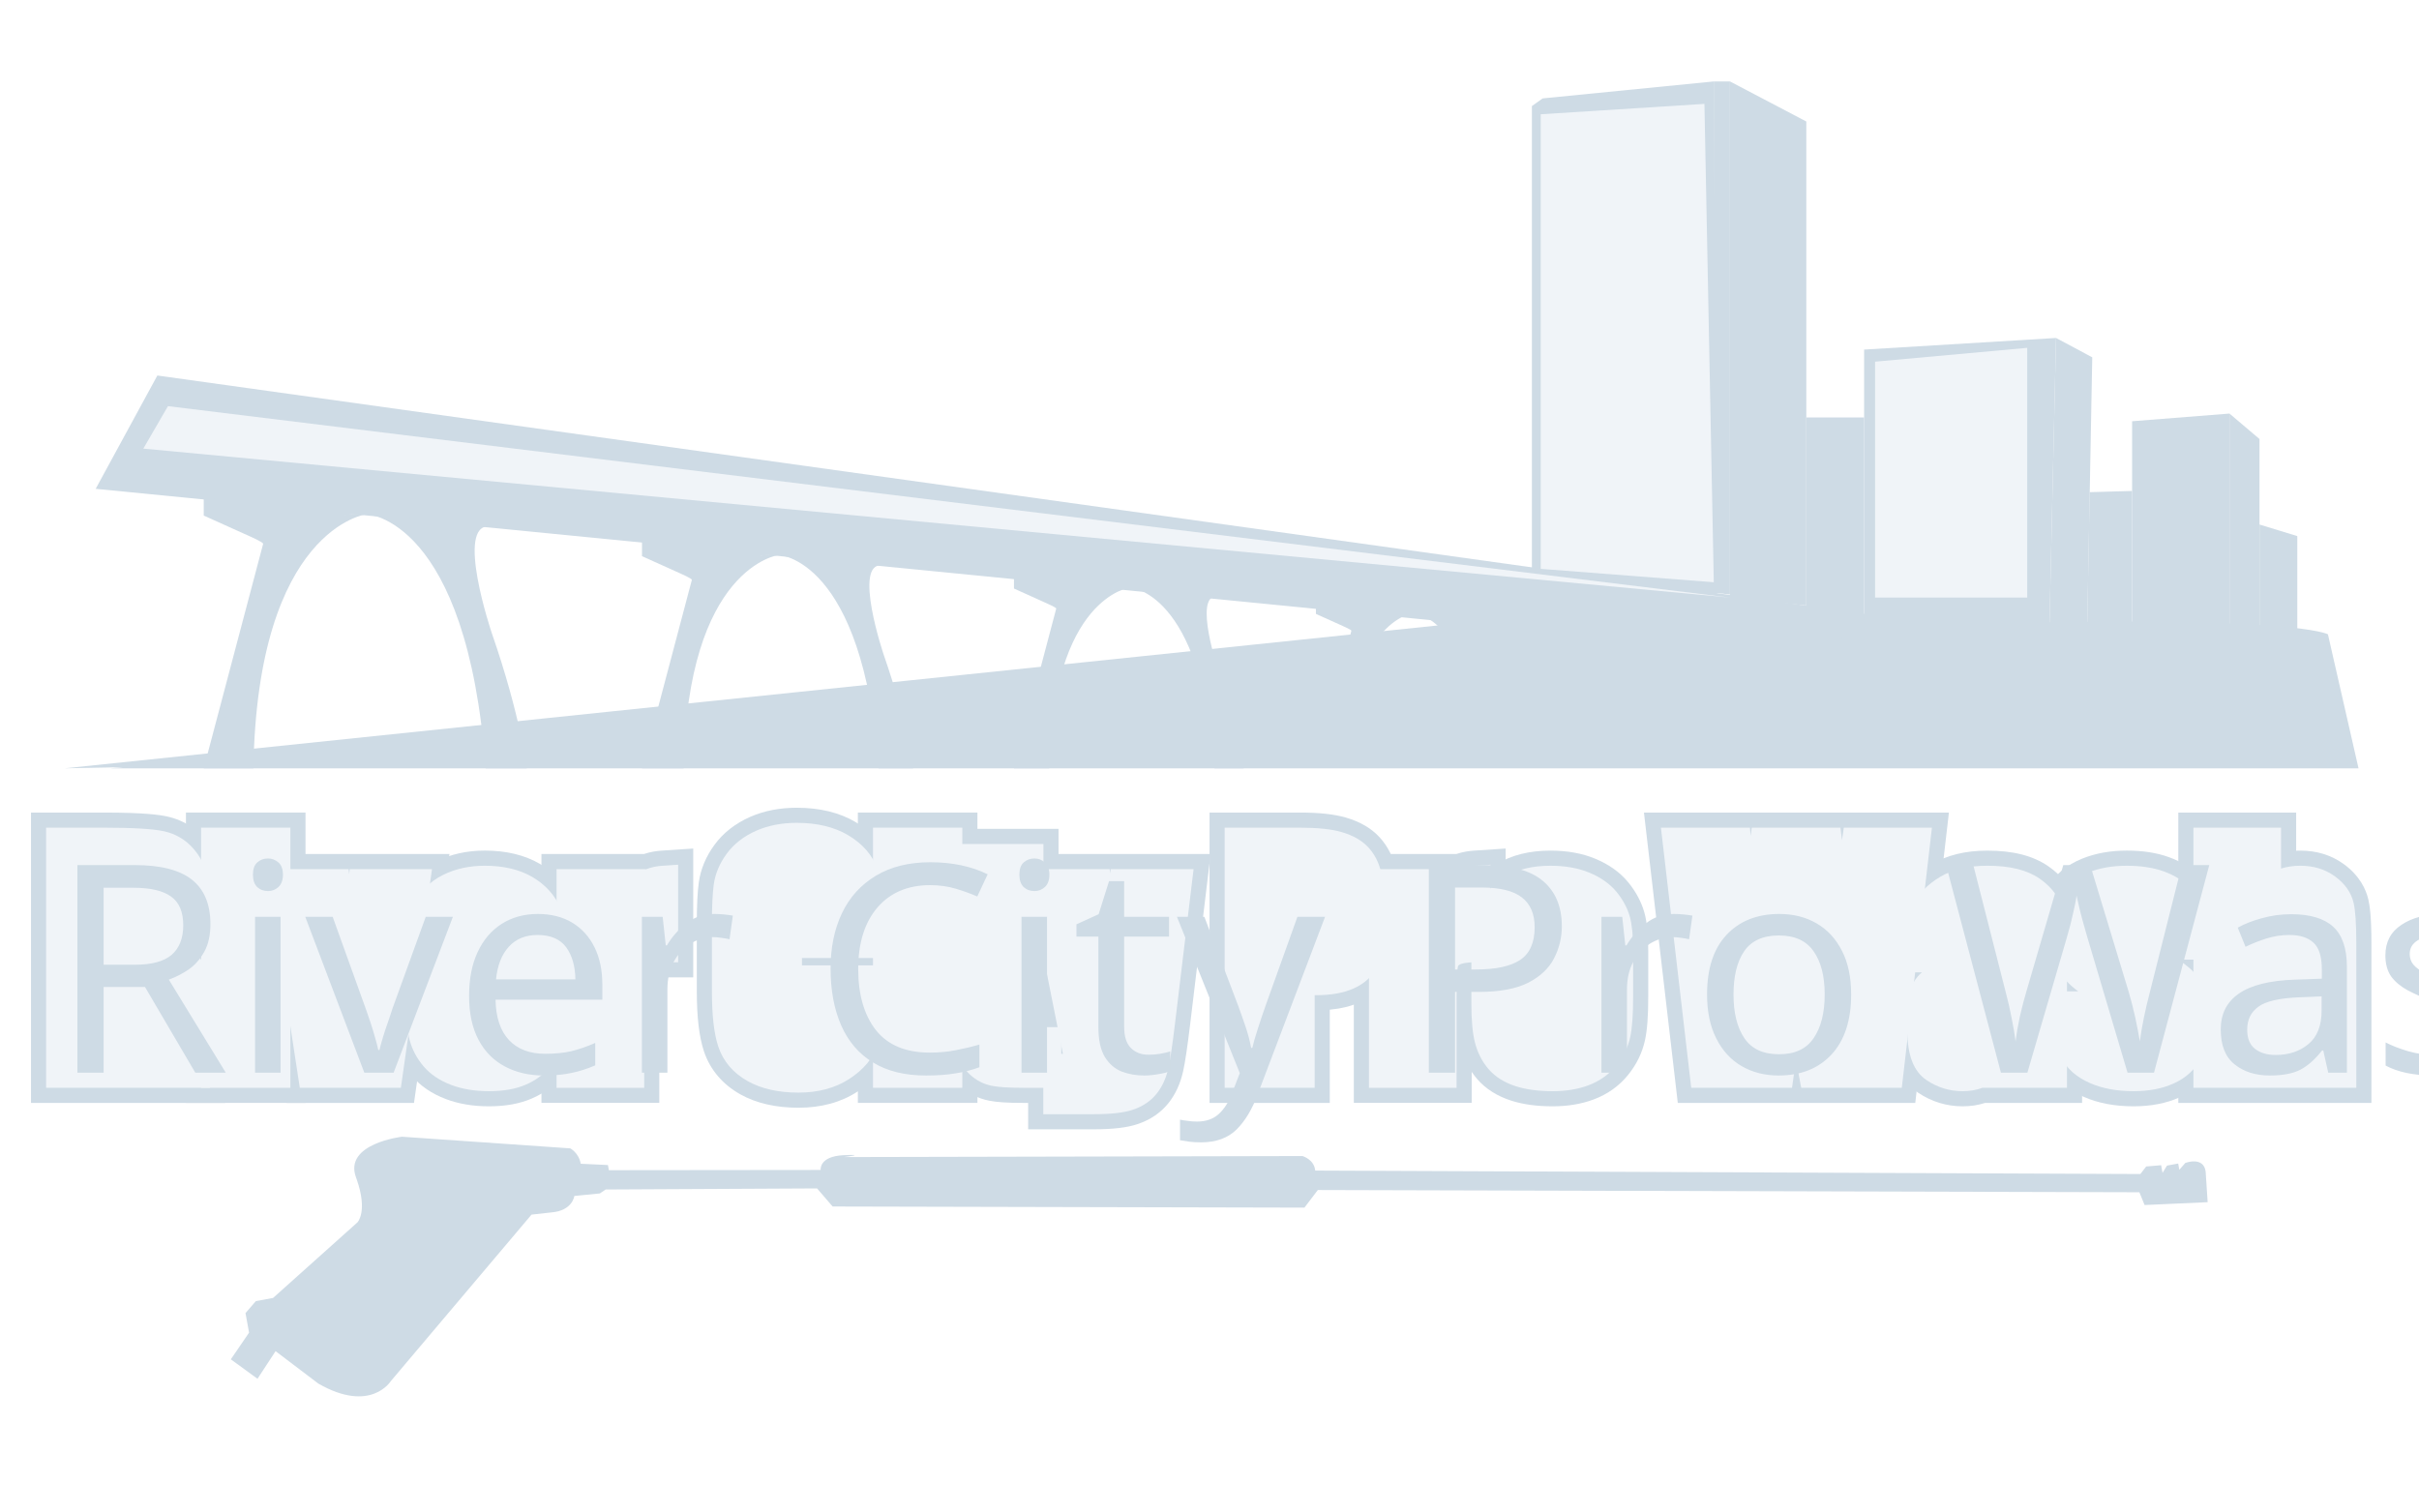
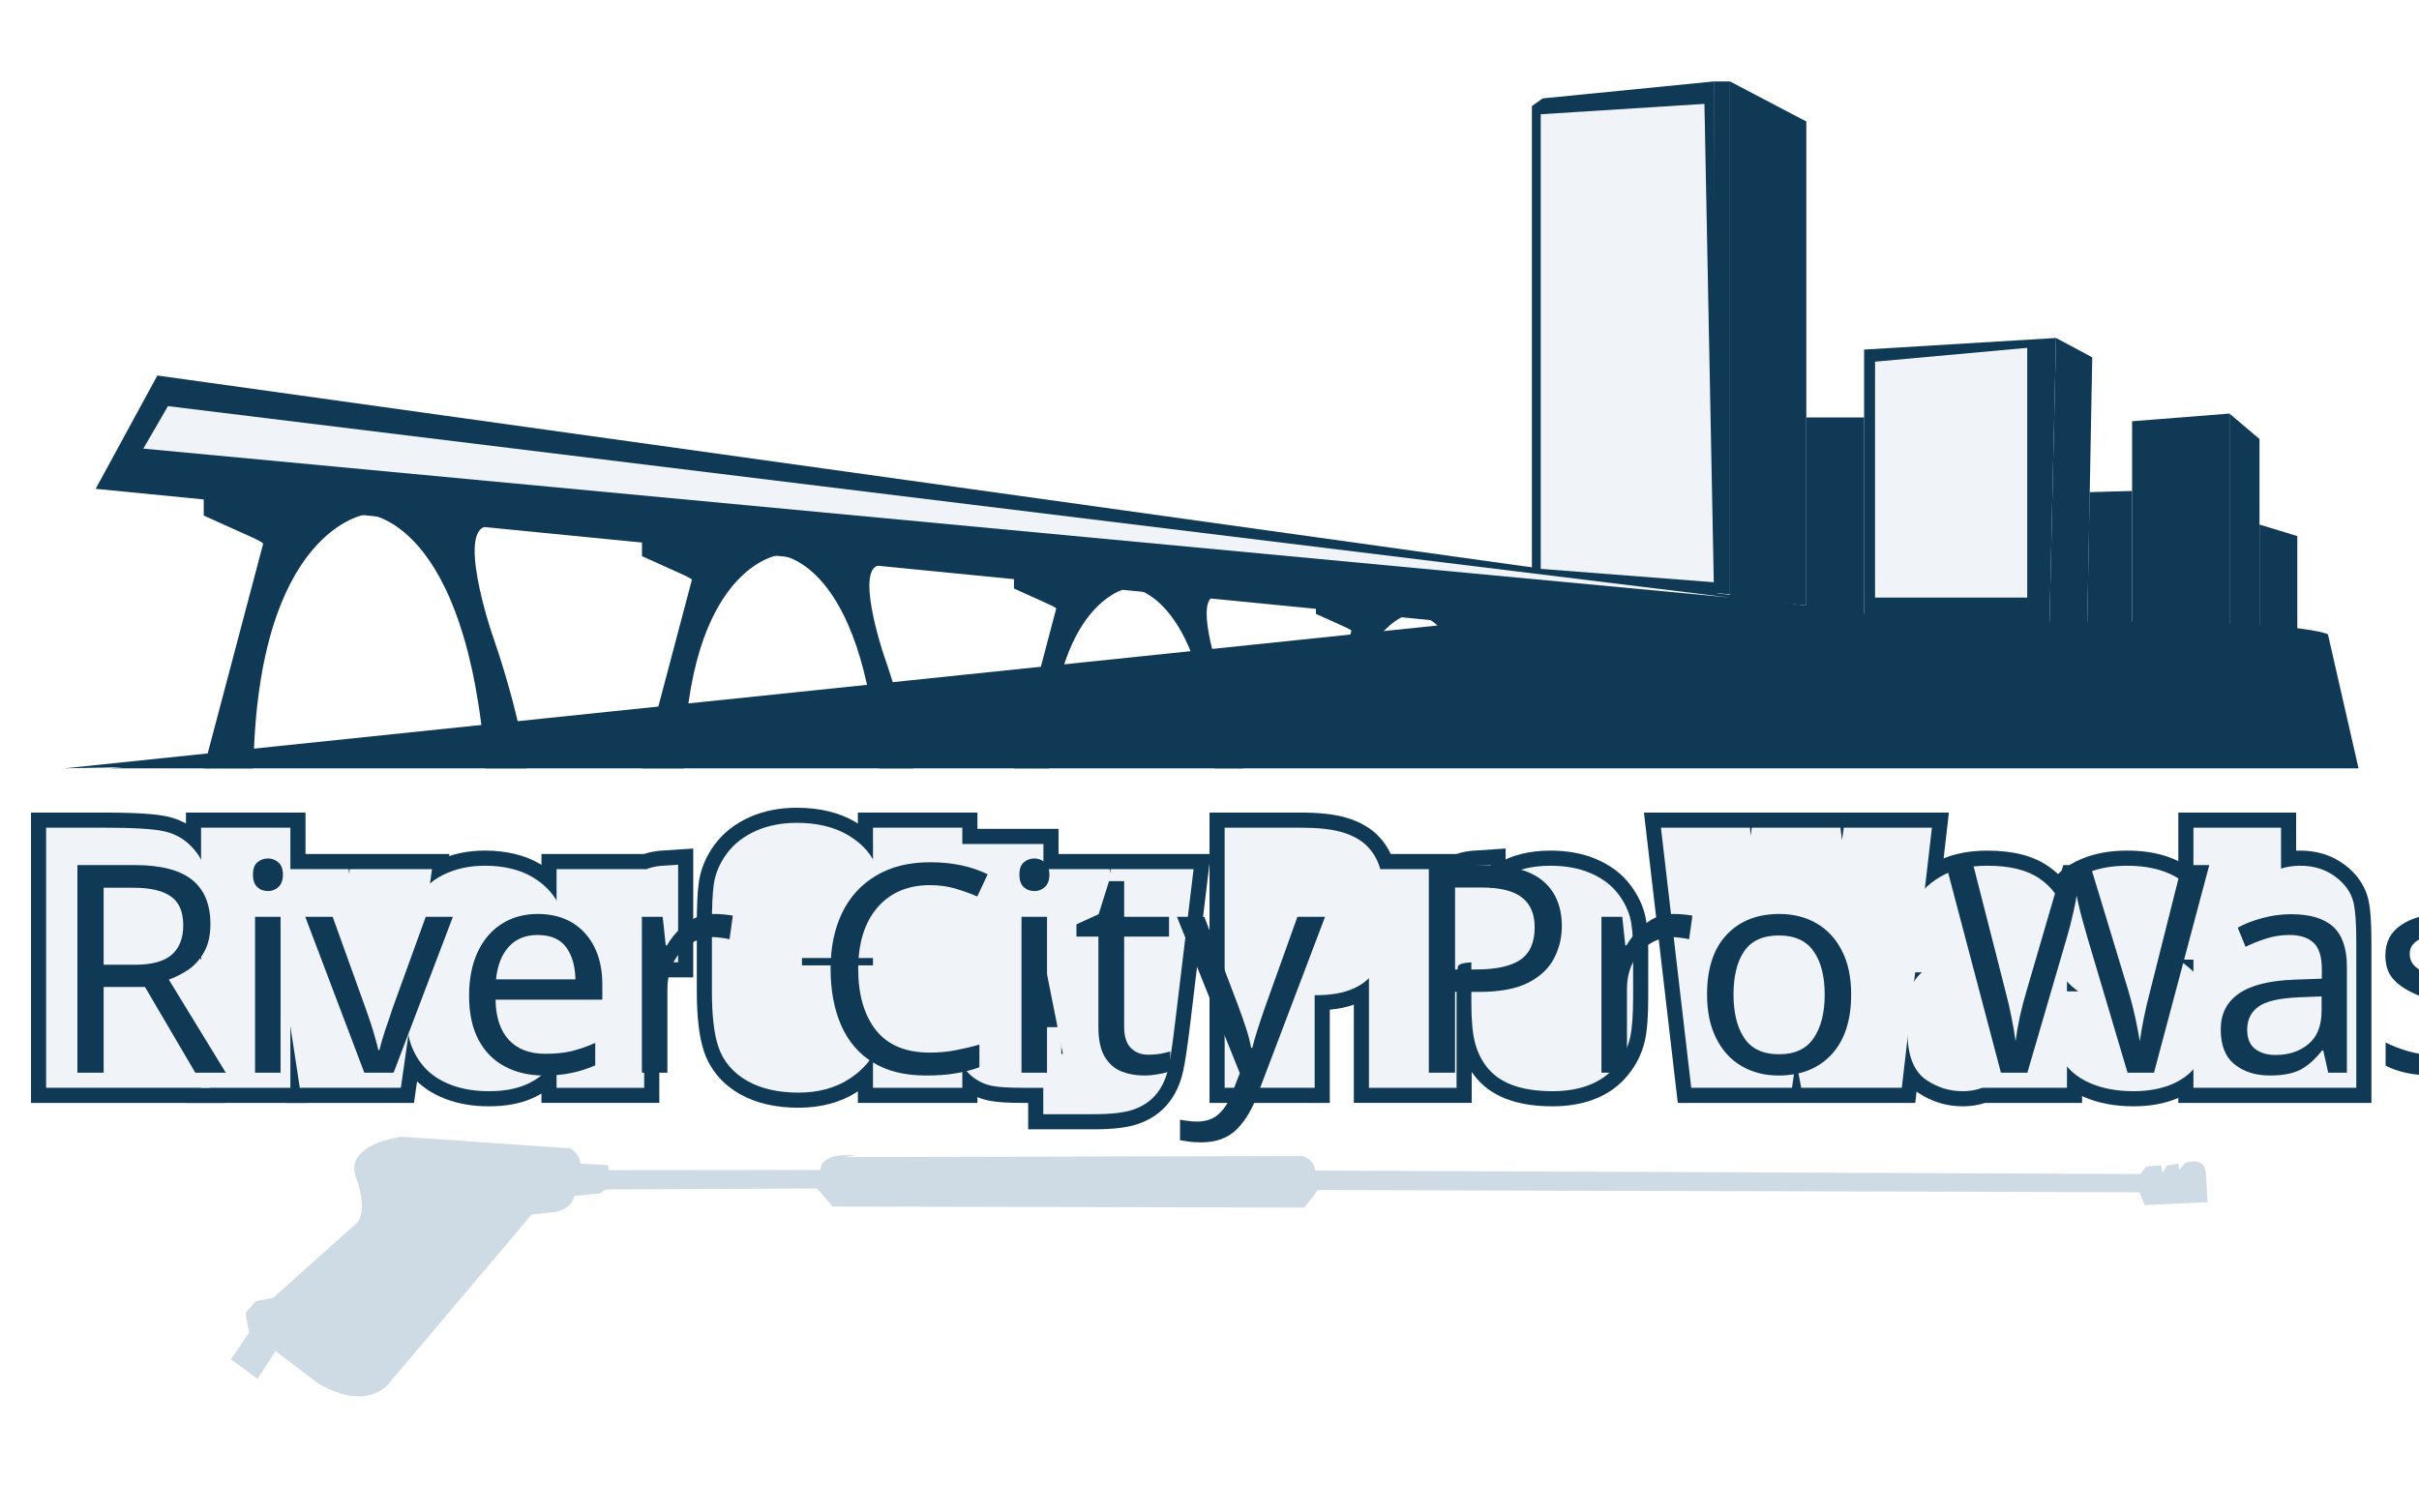
<svg xmlns="http://www.w3.org/2000/svg" version="1.1" id="Layer_1" x="0px" y="0px" width="160px" height="100px" viewBox="0 0 160 100" enable-background="new 0 0 160 100" xml:space="preserve">
  <g>
-     <polygon fill="#CEDBE5" points="10.408,24.843 6.328,32.34 140.344,45.527 140.344,42.983  " />
+     <polygon fill="#103955" points="10.408,24.843 6.328,32.34 140.344,45.527 140.344,42.983  " />
    <g>
-       <path fill="#CEDBE5" d="M13.476,32.953v1.156l3.013,1.358c0,0,0.949,0.411,0.916,0.513l-3.929,14.851h0.973    c0,0,2.299-17.554,9.797-16.813L13.476,32.953z" />
-       <path fill="#CEDBE5" d="M16.215,50.831h-1.766c0,0,1.431-17.642,9.797-16.813c0,0-7.214,0.903-7.486,16.813" />
-       <path fill="#CEDBE5" d="M24.246,34.019c0,0,6.653,0.224,7.876,16.813h2.72c0,0-0.409-3.469-2.312-8.942    c0,0-2.468-7.293-0.125-7.062L24.246,34.019z" />
+       <path fill="#103955" d="M13.476,32.953v1.156l3.013,1.358c0,0,0.949,0.411,0.916,0.513l-3.929,14.851h0.973    c0,0,2.299-17.554,9.797-16.813L13.476,32.953z" />
+       <path fill="#103955" d="M16.215,50.831h-1.766c0,0,1.431-17.642,9.797-16.813c0,0-7.214,0.903-7.486,16.813" />
+       <path fill="#103955" d="M24.246,34.019c0,0,6.653,0.224,7.876,16.813h2.72c0,0-0.409-3.469-2.312-8.942    c0,0-2.468-7.293-0.125-7.062L24.246,34.019z" />
    </g>
-     <path fill="#CEDBE5" d="M69.307,39.21" />
+     <path fill="#103955" d="M69.307,39.21" />
    <g>
-       <path fill="#CEDBE5" d="M67.067,38.116v0.82l2.142,0.968c0,0,0.676,0.293,0.653,0.361l-2.794,10.566h0.691    c0,0,1.635-12.484,6.968-11.957L67.067,38.116z" />
-       <path fill="#CEDBE5" d="M69.017,50.831h-1.259c0,0,1.018-12.546,6.968-11.957c0,0-5.13,0.642-5.325,11.957" />
-       <path fill="#CEDBE5" d="M74.727,38.875c0,0,4.731,0.16,5.604,11.957h1.933c0,0-0.291-2.468-1.644-6.358    c0,0-1.756-5.188-0.09-5.024L74.727,38.875z" />
+       <path fill="#103955" d="M67.067,38.116v0.82l2.142,0.968c0,0,0.676,0.293,0.653,0.361l-2.794,10.566h0.691    c0,0,1.635-12.484,6.968-11.957L67.067,38.116z" />
+       <path fill="#103955" d="M69.017,50.831h-1.259c0,0,1.018-12.546,6.968-11.957c0,0-5.13,0.642-5.325,11.957" />
+       <path fill="#103955" d="M74.727,38.875c0,0,4.731,0.16,5.604,11.957h1.933c0,0-0.291-2.468-1.644-6.358    c0,0-1.756-5.188-0.09-5.024L74.727,38.875z" />
    </g>
    <g>
-       <path fill="#CEDBE5" d="M42.463,35.825v0.97l2.528,1.14c0,0,0.797,0.346,0.771,0.43l-3.299,12.466h0.816    c0,0,1.931-14.735,8.225-14.111L42.463,35.825z" />
-       <path fill="#CEDBE5" d="M44.763,50.831h-1.484c0,0,1.202-14.806,8.225-14.111c0,0-6.057,0.758-6.285,14.111" />
-       <path fill="#CEDBE5" d="M51.504,36.72c0,0,5.583,0.187,6.609,14.111h2.282c0,0-0.341-2.91-1.94-7.503c0,0-2.071-6.125-0.106-5.929    L51.504,36.72z" />
+       <path fill="#103955" d="M42.463,35.825v0.97l2.528,1.14c0,0,0.797,0.346,0.771,0.43l-3.299,12.466h0.816    c0,0,1.931-14.735,8.225-14.111L42.463,35.825z" />
+       <path fill="#103955" d="M44.763,50.831h-1.484c0,0,1.202-14.806,8.225-14.111c0,0-6.057,0.758-6.285,14.111" />
+       <path fill="#103955" d="M51.504,36.72c0,0,5.583,0.187,6.609,14.111h2.282c0,0-0.341-2.91-1.94-7.503c0,0-2.071-6.125-0.106-5.929    L51.504,36.72z" />
    </g>
    <g>
-       <path fill="#CEDBE5" d="M87.039,39.922v0.692l1.798,0.81c0,0,0.567,0.246,0.547,0.306l-2.345,8.865h0.582    c0,0,1.37-10.48,5.848-10.036L87.039,39.922z" />
-       <path fill="#CEDBE5" d="M88.674,50.596h-1.053c0,0,0.853-10.528,5.848-10.036c0,0-4.307,0.542-4.47,10.036" />
-       <path fill="#CEDBE5" d="M93.469,40.56c0,0,3.973,0.133,4.703,10.036h1.623c0,0-0.242-2.069-1.381-5.335    c0,0-1.472-4.356-0.074-4.218L93.469,40.56z" />
+       <path fill="#103955" d="M87.039,39.922v0.692l1.798,0.81c0,0,0.567,0.246,0.547,0.306l-2.345,8.865h0.582    c0,0,1.37-10.48,5.848-10.036L87.039,39.922z" />
+       <path fill="#103955" d="M88.674,50.596h-1.053c0,0,0.853-10.528,5.848-10.036c0,0-4.307,0.542-4.47,10.036" />
+       <path fill="#103955" d="M93.469,40.56c0,0,3.973,0.133,4.703,10.036h1.623c0,0-0.242-2.069-1.381-5.335    c0,0-1.472-4.356-0.074-4.218L93.469,40.56z" />
    </g>
-     <polygon fill="#CEDBE5" points="101.324,37.716 101.324,7.017 102.037,6.51 113.355,5.388 113.56,39.414  " />
-     <polygon fill="#CEDBE5" points="113.355,5.388 114.427,5.388 114.427,39.332 113.355,39.21  " />
-     <polygon fill="#CEDBE5" points="114.427,5.388 119.475,8.038 119.475,40.06 114.427,39.534  " />
-     <polygon fill="#CEDBE5" points="119.475,27.616 123.298,27.616 123.298,40.737 119.475,40.227  " />
-     <polygon fill="#CEDBE5" points="123.298,40.737 123.298,23.128 135.992,22.36 135.533,42.417  " />
-     <polygon fill="#CEDBE5" points="135.992,22.36 138.388,23.64 138.031,42.808 135.533,42.417  " />
-     <polygon fill="#CEDBE5" points="138.216,32.561 141.023,32.481 141.023,43.319 138.031,42.605  " />
-     <polygon fill="#CEDBE5" points="141.023,27.869 141.023,43.319 147.465,44.186 147.465,27.361  " />
-     <polygon fill="#CEDBE5" points="147.465,27.361 149.45,29.045 149.45,44.389 147.465,44.186  " />
-     <polygon fill="#CEDBE5" points="149.45,34.703 151.95,35.467 151.95,45 149.45,44.186  " />
-     <path fill="#CEDBE5" d="M7.311,50.831H156l-2.024-8.868C153.056,41.511,138.338,37.756,7.311,50.831z" />
-     <path fill="#CEDBE5" d="M98.34,41.042L4.273,50.831l147.677-2.907C151.95,47.924,109.426,38.258,98.34,41.042z" />
+     <polygon fill="#103955" points="101.324,37.716 101.324,7.017 102.037,6.51 113.355,5.388 113.56,39.414  " />
+     <polygon fill="#103955" points="113.355,5.388 114.427,5.388 114.427,39.332 113.355,39.21  " />
+     <polygon fill="#103955" points="114.427,5.388 119.475,8.038 119.475,40.06 114.427,39.534  " />
+     <polygon fill="#103955" points="119.475,27.616 123.298,27.616 123.298,40.737 119.475,40.227  " />
+     <polygon fill="#103955" points="123.298,40.737 123.298,23.128 135.992,22.36 135.533,42.417  " />
+     <polygon fill="#103955" points="135.992,22.36 138.388,23.64 138.031,42.808 135.533,42.417  " />
+     <polygon fill="#103955" points="138.216,32.561 141.023,32.481 141.023,43.319 138.031,42.605  " />
+     <polygon fill="#103955" points="141.023,27.869 141.023,43.319 147.465,44.186 147.465,27.361  " />
+     <polygon fill="#103955" points="147.465,27.361 149.45,29.045 149.45,44.389 147.465,44.186  " />
+     <polygon fill="#103955" points="149.45,34.703 151.95,35.467 151.95,45 149.45,44.186  " />
+     <path fill="#103955" d="M7.311,50.831H156l-2.024-8.868C153.056,41.511,138.338,37.756,7.311,50.831z" />
+     <path fill="#103955" d="M98.34,41.042L4.273,50.831l147.677-2.907C151.95,47.924,109.426,38.258,98.34,41.042z" />
    <polygon fill="#F0F4F8" points="112.736,6.872 101.909,7.559 101.909,37.635 113.355,38.52  " />
    <polygon fill="#F0F4F8" points="114.427,39.534 11.109,26.87 9.48,29.68  " />
    <polygon fill="#F0F4F8" points="134.087,23.013 124.021,23.928 124.021,39.534 134.087,39.534  " />
    <g>
      <g>
-         <path fill="#CEDBE5" d="M2.05,72.967V53.758H6.85c2.7,0,3.699,0.149,4.215,0.262c1.148,0.251,2.125,0.91,2.827,1.907     c0.666,0.946,0.989,2.249,0.989,3.983c0,1.459-0.192,2.48-0.617,3.238c0.221,0.358,0.373,0.719,0.462,1.087     c0.075,0.313,0.155,0.805,0.155,2.72v6.012H2.05z" />
-         <rect x="12.299" y="53.758" fill="#CEDBE5" width="7.908" height="19.209" />
-         <polygon fill="#CEDBE5" points="18.97,72.967 16.451,56.501 29.728,56.501 27.383,72.967    " />
-         <path fill="#CEDBE5" d="M32.327,73.192c-1.039,0-1.991-0.16-2.829-0.477c-0.933-0.352-1.691-0.867-2.254-1.532     c-0.531-0.629-0.904-1.335-1.113-2.102c-0.18-0.665-0.267-1.529-0.267-2.644v-3.635c0-1.398,0.206-2.519,0.63-3.426     c0.488-1.045,1.284-1.849,2.364-2.389c0.949-0.474,2.027-0.714,3.206-0.714c1.417,0,2.643,0.295,3.642,0.877     c1.075,0.628,1.846,1.49,2.294,2.563c0.386,0.924,0.573,2.097,0.573,3.585l-0.002,3.654c-0.012,0.803-0.076,1.445-0.196,1.959     c-0.162,0.688-0.511,1.387-1.037,2.079c-0.567,0.747-1.295,1.314-2.163,1.686C34.371,73.024,33.438,73.192,32.327,73.192z" />
-         <path fill="#CEDBE5" d="M35.813,72.967V56.501h6.776c0.428-0.142,0.82-0.2,1.132-0.222l2.132-0.141v8.523h-2     c-0.083,0-0.156,0.002-0.22,0.005c-0.013,0.287-0.025,0.725-0.025,1.377v6.923H35.813z" />
-         <path fill="#CEDBE5" d="M52.814,73.286c-1.498,0-2.789-0.297-3.839-0.882c-1.184-0.661-2.021-1.652-2.419-2.865     c-0.314-0.953-0.467-2.253-0.467-3.974v-4.443c0-1.198,0.043-2.094,0.131-2.737c0.121-0.882,0.472-1.722,1.042-2.497     c0.579-0.789,1.372-1.41,2.354-1.843c0.913-0.402,1.951-0.606,3.084-0.606c1.523,0,2.837,0.321,3.905,0.956     c1.167,0.693,1.959,1.613,2.357,2.734c0.318,0.898,0.472,2.143,0.472,3.807v4.527c0,1.835-0.139,3.102-0.438,3.988     c-0.368,1.092-1.135,2.023-2.279,2.768C55.631,72.928,54.317,73.286,52.814,73.286z" />
-         <rect x="56.742" y="53.758" fill="#CEDBE5" width="7.908" height="19.209" />
-         <path fill="#CEDBE5" d="M67.667,72.967c-1.017,0-1.727-0.046-2.234-0.146c-0.733-0.142-1.391-0.475-1.949-0.989     c-0.586-0.541-0.977-1.219-1.129-1.961c-0.071-0.348-0.145-0.947-0.145-2.766v-4.331h-0.817v-5.973h0.817v-1.964h7.805v1.964     h1.024v5.973h-1.024v4.182h1.184v6.011H67.667z" />
-         <path fill="#CEDBE5" d="M68.006,74.714v-5.991h1.077l-2.436-12.222h13.427l-1.353,11.257c-0.181,1.501-0.333,2.521-0.465,3.115     c-0.181,0.816-0.506,1.523-0.967,2.102c-0.514,0.645-1.205,1.114-2.054,1.397c-0.701,0.233-1.631,0.342-2.928,0.342H68.006z" />
-         <path fill="#CEDBE5" d="M80.002,72.967V53.758h5.984c1.277,0,2.272,0.109,3.044,0.334c0.936,0.273,1.683,0.712,2.224,1.306     c0.524,0.575,0.883,1.27,1.063,2.063c0.141,0.617,0.206,1.429,0.206,2.554v1.324c0,1.282-0.151,2.217-0.476,2.941     c-0.406,0.896-1.137,1.598-2.115,2.033c-0.576,0.255-1.228,0.416-1.976,0.487v6.167H80.002z" />
-         <path fill="#CEDBE5" d="M89.547,72.967V56.501h6.775c0.429-0.142,0.821-0.2,1.134-0.222l2.132-0.141v8.523h-2     c-0.083,0-0.156,0.002-0.221,0.005c-0.014,0.287-0.025,0.724-0.025,1.377v6.923H89.547z" />
-         <path fill="#CEDBE5" d="M102.707,73.192c-1.055,0-1.95-0.121-2.737-0.371c-0.938-0.298-1.701-0.78-2.267-1.435     c-0.524-0.607-0.899-1.334-1.112-2.16c-0.184-0.702-0.271-1.62-0.271-2.882v-3.193c0-1.419,0.166-2.541,0.508-3.432     c0.412-1.073,1.147-1.936,2.186-2.563c0.963-0.584,2.152-0.881,3.533-0.881c1.114,0,2.111,0.18,2.963,0.535     c0.91,0.376,1.649,0.905,2.193,1.57c0.503,0.617,0.858,1.282,1.057,1.977c0.176,0.628,0.26,1.45,0.26,2.521v3.053     c0,1.294-0.068,2.212-0.216,2.89c-0.18,0.831-0.558,1.606-1.125,2.304c-0.596,0.732-1.362,1.276-2.278,1.617     C104.599,73.041,103.692,73.192,102.707,73.192z" />
-         <polygon fill="#CEDBE5" points="110.974,72.967 108.736,53.758 128.907,53.758 126.682,72.967    " />
-         <path fill="#CEDBE5" d="M129.818,73.192c-1.064,0-2.055-0.302-2.942-0.897c-1.141-0.768-1.718-2.149-1.718-4.108v-1.024     c0-0.709,0.069-1.313,0.214-1.833h-0.214v-2.836c0-1.248,0.161-2.234,0.494-3.015c0.391-0.919,1.116-1.7,2.156-2.319     c0.977-0.586,2.201-0.884,3.635-0.884c1.715,0,3.038,0.34,4.043,1.038c1.076,0.751,1.765,1.763,1.995,2.927     c0.109,0.542,0.235,1.545,0.235,4.47v8.257h-6.42C130.837,73.117,130.343,73.192,129.818,73.192z" />
-         <path fill="#CEDBE5" d="M141.119,73.192c-1.238,0-2.341-0.208-3.278-0.62c-1.125-0.493-1.933-1.22-2.4-2.16     c-0.399-0.795-0.595-1.851-0.595-3.222v-2.602h0.435c-0.357-0.766-0.538-1.65-0.538-2.631c0-1.356,0.212-2.396,0.647-3.178     c0.484-0.873,1.269-1.539,2.329-1.972c0.87-0.354,1.861-0.533,2.949-0.533c1.071,0,1.983,0.142,2.79,0.434     c0.888,0.321,1.607,0.784,2.14,1.374c0.547,0.606,0.885,1.215,1.029,1.857c0.101,0.459,0.146,1.034,0.146,1.82v2.724h-0.324     c0.409,0.76,0.615,1.698,0.615,2.8c0,1.349-0.2,2.397-0.613,3.206c-0.47,0.927-1.237,1.638-2.279,2.107     C143.3,72.992,142.272,73.192,141.119,73.192z" />
-         <path fill="#CEDBE5" d="M144.08,72.967V53.758h7.795v2.524c0.091-0.005,0.182-0.007,0.273-0.007c1.09,0,2.056,0.299,2.868,0.887     c1.079,0.783,1.481,1.701,1.63,2.333c0.09,0.392,0.207,1.105,0.207,2.876v10.596H144.08z" />
+         <path fill="#103955" d="M2.05,72.967V53.758H6.85c2.7,0,3.699,0.149,4.215,0.262c1.148,0.251,2.125,0.91,2.827,1.907     c0.666,0.946,0.989,2.249,0.989,3.983c0,1.459-0.192,2.48-0.617,3.238c0.221,0.358,0.373,0.719,0.462,1.087     c0.075,0.313,0.155,0.805,0.155,2.72v6.012H2.05z" />
+         <rect x="12.299" y="53.758" fill="#103955" width="7.908" height="19.209" />
+         <polygon fill="#103955" points="18.97,72.967 16.451,56.501 29.728,56.501 27.383,72.967    " />
+         <path fill="#103955" d="M32.327,73.192c-1.039,0-1.991-0.16-2.829-0.477c-0.933-0.352-1.691-0.867-2.254-1.532     c-0.531-0.629-0.904-1.335-1.113-2.102c-0.18-0.665-0.267-1.529-0.267-2.644v-3.635c0-1.398,0.206-2.519,0.63-3.426     c0.488-1.045,1.284-1.849,2.364-2.389c0.949-0.474,2.027-0.714,3.206-0.714c1.417,0,2.643,0.295,3.642,0.877     c1.075,0.628,1.846,1.49,2.294,2.563c0.386,0.924,0.573,2.097,0.573,3.585l-0.002,3.654c-0.012,0.803-0.076,1.445-0.196,1.959     c-0.162,0.688-0.511,1.387-1.037,2.079c-0.567,0.747-1.295,1.314-2.163,1.686C34.371,73.024,33.438,73.192,32.327,73.192z" />
+         <path fill="#103955" d="M35.813,72.967V56.501h6.776c0.428-0.142,0.82-0.2,1.132-0.222l2.132-0.141v8.523h-2     c-0.083,0-0.156,0.002-0.22,0.005c-0.013,0.287-0.025,0.725-0.025,1.377v6.923H35.813z" />
+         <path fill="#103955" d="M52.814,73.286c-1.498,0-2.789-0.297-3.839-0.882c-1.184-0.661-2.021-1.652-2.419-2.865     c-0.314-0.953-0.467-2.253-0.467-3.974v-4.443c0-1.198,0.043-2.094,0.131-2.737c0.121-0.882,0.472-1.722,1.042-2.497     c0.579-0.789,1.372-1.41,2.354-1.843c0.913-0.402,1.951-0.606,3.084-0.606c1.523,0,2.837,0.321,3.905,0.956     c1.167,0.693,1.959,1.613,2.357,2.734c0.318,0.898,0.472,2.143,0.472,3.807v4.527c0,1.835-0.139,3.102-0.438,3.988     c-0.368,1.092-1.135,2.023-2.279,2.768C55.631,72.928,54.317,73.286,52.814,73.286z" />
+         <rect x="56.742" y="53.758" fill="#103955" width="7.908" height="19.209" />
+         <path fill="#103955" d="M67.667,72.967c-1.017,0-1.727-0.046-2.234-0.146c-0.733-0.142-1.391-0.475-1.949-0.989     c-0.586-0.541-0.977-1.219-1.129-1.961c-0.071-0.348-0.145-0.947-0.145-2.766v-4.331h-0.817v-5.973h0.817v-1.964h7.805v1.964     h1.024v5.973h-1.024v4.182h1.184v6.011H67.667z" />
+         <path fill="#103955" d="M68.006,74.714v-5.991h1.077l-2.436-12.222h13.427l-1.353,11.257c-0.181,1.501-0.333,2.521-0.465,3.115     c-0.181,0.816-0.506,1.523-0.967,2.102c-0.514,0.645-1.205,1.114-2.054,1.397c-0.701,0.233-1.631,0.342-2.928,0.342H68.006z" />
+         <path fill="#103955" d="M80.002,72.967V53.758h5.984c1.277,0,2.272,0.109,3.044,0.334c0.936,0.273,1.683,0.712,2.224,1.306     c0.524,0.575,0.883,1.27,1.063,2.063c0.141,0.617,0.206,1.429,0.206,2.554v1.324c0,1.282-0.151,2.217-0.476,2.941     c-0.406,0.896-1.137,1.598-2.115,2.033c-0.576,0.255-1.228,0.416-1.976,0.487v6.167H80.002z" />
+         <path fill="#103955" d="M89.547,72.967V56.501h6.775c0.429-0.142,0.821-0.2,1.134-0.222l2.132-0.141v8.523h-2     c-0.083,0-0.156,0.002-0.221,0.005c-0.014,0.287-0.025,0.724-0.025,1.377v6.923H89.547z" />
+         <path fill="#103955" d="M102.707,73.192c-1.055,0-1.95-0.121-2.737-0.371c-0.938-0.298-1.701-0.78-2.267-1.435     c-0.524-0.607-0.899-1.334-1.112-2.16c-0.184-0.702-0.271-1.62-0.271-2.882v-3.193c0-1.419,0.166-2.541,0.508-3.432     c0.412-1.073,1.147-1.936,2.186-2.563c0.963-0.584,2.152-0.881,3.533-0.881c1.114,0,2.111,0.18,2.963,0.535     c0.91,0.376,1.649,0.905,2.193,1.57c0.503,0.617,0.858,1.282,1.057,1.977c0.176,0.628,0.26,1.45,0.26,2.521v3.053     c0,1.294-0.068,2.212-0.216,2.89c-0.18,0.831-0.558,1.606-1.125,2.304c-0.596,0.732-1.362,1.276-2.278,1.617     C104.599,73.041,103.692,73.192,102.707,73.192z" />
+         <polygon fill="#103955" points="110.974,72.967 108.736,53.758 128.907,53.758 126.682,72.967    " />
+         <path fill="#103955" d="M129.818,73.192c-1.064,0-2.055-0.302-2.942-0.897c-1.141-0.768-1.718-2.149-1.718-4.108v-1.024     c0-0.709,0.069-1.313,0.214-1.833h-0.214v-2.836c0-1.248,0.161-2.234,0.494-3.015c0.391-0.919,1.116-1.7,2.156-2.319     c0.977-0.586,2.201-0.884,3.635-0.884c1.715,0,3.038,0.34,4.043,1.038c1.076,0.751,1.765,1.763,1.995,2.927     c0.109,0.542,0.235,1.545,0.235,4.47v8.257h-6.42C130.837,73.117,130.343,73.192,129.818,73.192z" />
+         <path fill="#103955" d="M141.119,73.192c-1.238,0-2.341-0.208-3.278-0.62c-1.125-0.493-1.933-1.22-2.4-2.16     c-0.399-0.795-0.595-1.851-0.595-3.222v-2.602h0.435c-0.357-0.766-0.538-1.65-0.538-2.631c0-1.356,0.212-2.396,0.647-3.178     c0.484-0.873,1.269-1.539,2.329-1.972c0.87-0.354,1.861-0.533,2.949-0.533c1.071,0,1.983,0.142,2.79,0.434     c0.888,0.321,1.607,0.784,2.14,1.374c0.547,0.606,0.885,1.215,1.029,1.857c0.101,0.459,0.146,1.034,0.146,1.82v2.724h-0.324     c0.409,0.76,0.615,1.698,0.615,2.8c0,1.349-0.2,2.397-0.613,3.206c-0.47,0.927-1.237,1.638-2.279,2.107     C143.3,72.992,142.272,73.192,141.119,73.192z" />
+         <path fill="#103955" d="M144.08,72.967V53.758h7.795v2.524c0.091-0.005,0.182-0.007,0.273-0.007c1.09,0,2.056,0.299,2.868,0.887     c1.079,0.783,1.481,1.701,1.63,2.333c0.09,0.392,0.207,1.105,0.207,2.876v10.596H144.08z" />
      </g>
      <g>
        <path fill="#F0F4F8" d="M3.05,71.967V54.758H6.85c1.955,0,3.264,0.078,4.003,0.238c0.911,0.199,1.658,0.706,2.221,1.507     c0.543,0.771,0.807,1.886,0.807,3.407c0,1.431-0.2,2.375-0.63,2.971c-0.068,0.094-0.142,0.182-0.223,0.264     c0.008,0.009,0.015,0.018,0.022,0.026c0.37,0.447,0.601,0.872,0.705,1.3c0.063,0.262,0.126,0.76,0.126,2.484v5.012H3.05z" />
        <rect x="13.299" y="54.758" fill="#F0F4F8" width="5.908" height="17.209" />
        <polygon fill="#F0F4F8" points="19.829,71.967 17.616,57.501 23.059,57.501 23.097,57.825 23.13,57.501 28.575,57.501      26.515,71.967    " />
        <path fill="#F0F4F8" d="M32.327,72.192c-0.918,0-1.751-0.139-2.476-0.412c-0.771-0.291-1.391-0.709-1.843-1.243     c-0.436-0.515-0.742-1.093-0.911-1.718c-0.157-0.577-0.232-1.356-0.232-2.381v-3.635c0-1.249,0.175-2.231,0.536-3.003     c0.39-0.835,1.031-1.48,1.905-1.917c0.808-0.403,1.736-0.608,2.758-0.608c1.238,0,2.294,0.249,3.139,0.741     c0.882,0.516,1.512,1.217,1.875,2.085c0.333,0.799,0.495,1.846,0.495,3.199v3.382c0,0.854-0.056,1.509-0.172,2.004     c-0.129,0.55-0.418,1.122-0.858,1.702c-0.462,0.607-1.054,1.068-1.76,1.37C34.104,72.051,33.3,72.192,32.327,72.192z" />
        <path fill="#F0F4F8" d="M36.813,71.967V57.501h5.891l-0.001,0.019c0.382-0.152,0.755-0.22,1.085-0.242l1.066-0.07v6.455h-1     c-0.736,0-0.989,0.124-1.032,0.148c-0.107,0.063-0.117,0.102-0.125,0.137c-0.021,0.093-0.088,0.518-0.088,2.097v5.923H36.813z" />
        <path fill="#F0F4F8" d="M52.814,72.286c-1.325,0-2.453-0.254-3.352-0.756c-0.975-0.544-1.633-1.319-1.957-2.304     c-0.281-0.851-0.417-2.049-0.417-3.661v-4.443c0-1.152,0.04-2.003,0.122-2.602c0.098-0.714,0.386-1.4,0.857-2.04     c0.475-0.647,1.132-1.159,1.952-1.521c0.786-0.346,1.688-0.521,2.682-0.521c1.341,0,2.483,0.274,3.395,0.816     c0.96,0.57,1.608,1.313,1.925,2.209c0.279,0.788,0.415,1.924,0.415,3.472v2.445h-5.392v0.489h5.392v1.593     c0,1.699-0.126,2.898-0.386,3.668c-0.294,0.874-0.926,1.632-1.876,2.25C55.25,71.981,54.12,72.286,52.814,72.286z" />
        <rect x="57.742" y="54.758" fill="#F0F4F8" width="5.908" height="17.209" />
        <path fill="#F0F4F8" d="M67.667,71.967c-0.938,0-1.605-0.042-2.042-0.127c-0.55-0.106-1.043-0.356-1.463-0.743     c-0.438-0.403-0.716-0.884-0.828-1.427c-0.058-0.28-0.124-0.826-0.124-2.564v-5.331h-0.817v-3.973h0.817v-1.964h5.805v1.964     h1.024v3.973h-1.024v5.67c0,0.209,0.003,0.376,0.007,0.51c0.053,0.001,1.176,0.002,1.176,0.002v4.011H67.667z" />
        <path fill="#F0F4F8" d="M69.006,73.714v-3.991c0,0,1.211-0.001,1.296-0.003c-0.032-0.163-2.436-12.219-2.436-12.219h5.527     l0.042,0.283l0.021-0.283h5.491l-1.219,10.138c-0.176,1.468-0.323,2.455-0.448,3.019c-0.147,0.666-0.407,1.236-0.772,1.694     c-0.391,0.49-0.926,0.851-1.588,1.071c-0.588,0.196-1.442,0.291-2.612,0.291H69.006z" />
        <path fill="#F0F4F8" d="M81.002,71.967V54.758h4.984c1.181,0,2.085,0.096,2.764,0.294c0.756,0.221,1.35,0.563,1.765,1.019     c0.407,0.447,0.686,0.989,0.827,1.611c0.122,0.535,0.182,1.298,0.182,2.332v1.324c0,1.121-0.127,1.949-0.389,2.532     c-0.306,0.676-0.847,1.189-1.608,1.528c-0.673,0.299-1.492,0.443-2.507,0.443h-0.063v6.125H81.002z" />
        <path fill="#F0F4F8" d="M90.547,71.967V57.501h5.891l-0.002,0.019c0.384-0.152,0.756-0.22,1.086-0.242l1.066-0.07v6.455h-1     c-0.737,0-0.988,0.123-1.03,0.147c-0.11,0.063-0.119,0.104-0.126,0.135c-0.028,0.123-0.09,0.561-0.09,2.1v5.923H90.547z" />
        <path fill="#F0F4F8" d="M102.707,72.192c-0.938,0-1.757-0.109-2.436-0.324c-0.759-0.241-1.368-0.623-1.812-1.136     c-0.423-0.489-0.727-1.081-0.9-1.756c-0.161-0.612-0.239-1.475-0.239-2.632v-3.193c0-1.294,0.145-2.299,0.441-3.073     c0.33-0.861,0.926-1.557,1.77-2.066c0.805-0.488,1.82-0.736,3.016-0.736c0.981,0,1.849,0.154,2.578,0.458     c0.758,0.313,1.366,0.745,1.804,1.28c0.416,0.511,0.708,1.055,0.869,1.617c0.149,0.535,0.222,1.269,0.222,2.248v3.053     c0,1.204-0.063,2.08-0.192,2.678c-0.146,0.677-0.457,1.311-0.924,1.885c-0.481,0.592-1.104,1.033-1.852,1.312     C104.361,72.063,103.572,72.192,102.707,72.192z" />
        <path fill="#F0F4F8" d="M119.138,71.967c0,0-0.284-1.484-0.347-1.831c-0.045,0.315-0.262,1.831-0.262,1.831h-6.666l-2.004-17.209     h5.89l0.043,0.551l0.074-0.551h5.866l0.102,0.831l0.121-0.831h5.829l-1.993,17.209H119.138z" />
        <path fill="#F0F4F8" d="M129.818,72.192c-0.862,0-1.665-0.245-2.385-0.729c-0.858-0.577-1.275-1.648-1.275-3.277v-1.024     c0-1.209,0.219-2.023,0.689-2.563c0.078-0.091,0.17-0.181,0.277-0.27h-0.967v-1.836c0-1.111,0.136-1.969,0.414-2.622     c0.307-0.722,0.895-1.345,1.748-1.854c0.821-0.492,1.873-0.742,3.123-0.742c1.504,0,2.641,0.281,3.473,0.859     c0.87,0.607,1.402,1.381,1.585,2.3c0.146,0.732,0.216,2.092,0.216,4.275v7.257h-5.591     C130.728,72.117,130.291,72.192,129.818,72.192z" />
        <path fill="#F0F4F8" d="M141.119,72.192c-1.099,0-2.066-0.18-2.876-0.535c-0.905-0.397-1.547-0.966-1.908-1.69     c-0.329-0.656-0.489-1.565-0.489-2.776v-1.602h1.613c-0.623-0.464-1.031-0.916-1.254-1.382c-0.307-0.642-0.463-1.398-0.463-2.249     c0-1.182,0.171-2.062,0.521-2.69c0.372-0.672,0.989-1.188,1.833-1.533c0.749-0.305,1.613-0.459,2.571-0.459     c0.939,0,1.764,0.126,2.45,0.374c0.731,0.265,1.315,0.636,1.736,1.104c0.43,0.476,0.69,0.937,0.797,1.407     c0.083,0.377,0.122,0.898,0.122,1.601v1.724h-1.702c0.583,0.377,1.008,0.753,1.286,1.136c0.477,0.66,0.707,1.53,0.707,2.664     c0,1.188-0.165,2.087-0.504,2.752c-0.365,0.72-0.971,1.276-1.8,1.649C143.019,72.021,142.129,72.192,141.119,72.192z" />
        <path fill="#F0F4F8" d="M145.08,71.967V54.758h5.795v2.704c0.405-0.124,0.832-0.187,1.273-0.187c0.875,0,1.643,0.234,2.281,0.697     c0.666,0.482,1.084,1.072,1.243,1.751c0.122,0.53,0.181,1.395,0.181,2.647v9.596H145.08z" />
      </g>
-       <text transform="matrix(1 0 0 1 3.2612 70.9668)" fill="#CEDBE5" font-family="'Impact'" font-size="19.239">River City Pro Wash</text>
+       <text transform="matrix(1 0 0 1 3.2612 70.9668)" fill="#103955" font-family="'Impact'" font-size="19.239">River City Pro Wash</text>
    </g>
    <g>
      <path fill="#CEDBE5" d="M18.227,89.391l-1.195,1.827l-1.764-1.287l1.206-1.765l-0.236-1.293l0.683-0.792l1.141-0.211l5.582-5.001    c0,0,0.698-0.711-0.054-2.854c-0.014-0.04-0.028-0.079-0.044-0.123c-0.823-2.235,3.043-2.688,3.043-2.688l11.127,0.77    c0,0,0.561,0.28,0.696,1.018l1.799,0.086l0.062,0.34l14.009-0.015c0,0-0.134-0.896,1.508-0.977    c1.642-0.076,0.022,0.124,0.022,0.124l30.336-0.067c0,0,0.771,0.209,0.845,0.961l54.577,0.228l0.386-0.499l0.988-0.084    l0.093,0.506l0.294-0.481l0.741-0.136l0.074,0.414l0.396-0.453c0,0,1.205-0.459,1.346,0.566l0.133,2.03l-4.171,0.188l-0.345-0.845    L87.166,78.73l-0.887,1.165l-31.205-0.074l-1.031-1.197L40.06,78.696l-0.382,0.26l-1.69,0.167c0,0-0.108,0.975-1.52,1.089    l-1.311,0.145l-9.308,11.016c0,0-1.326,2.154-4.795,0.162L18.227,89.391z" />
    </g>
  </g>
</svg>
